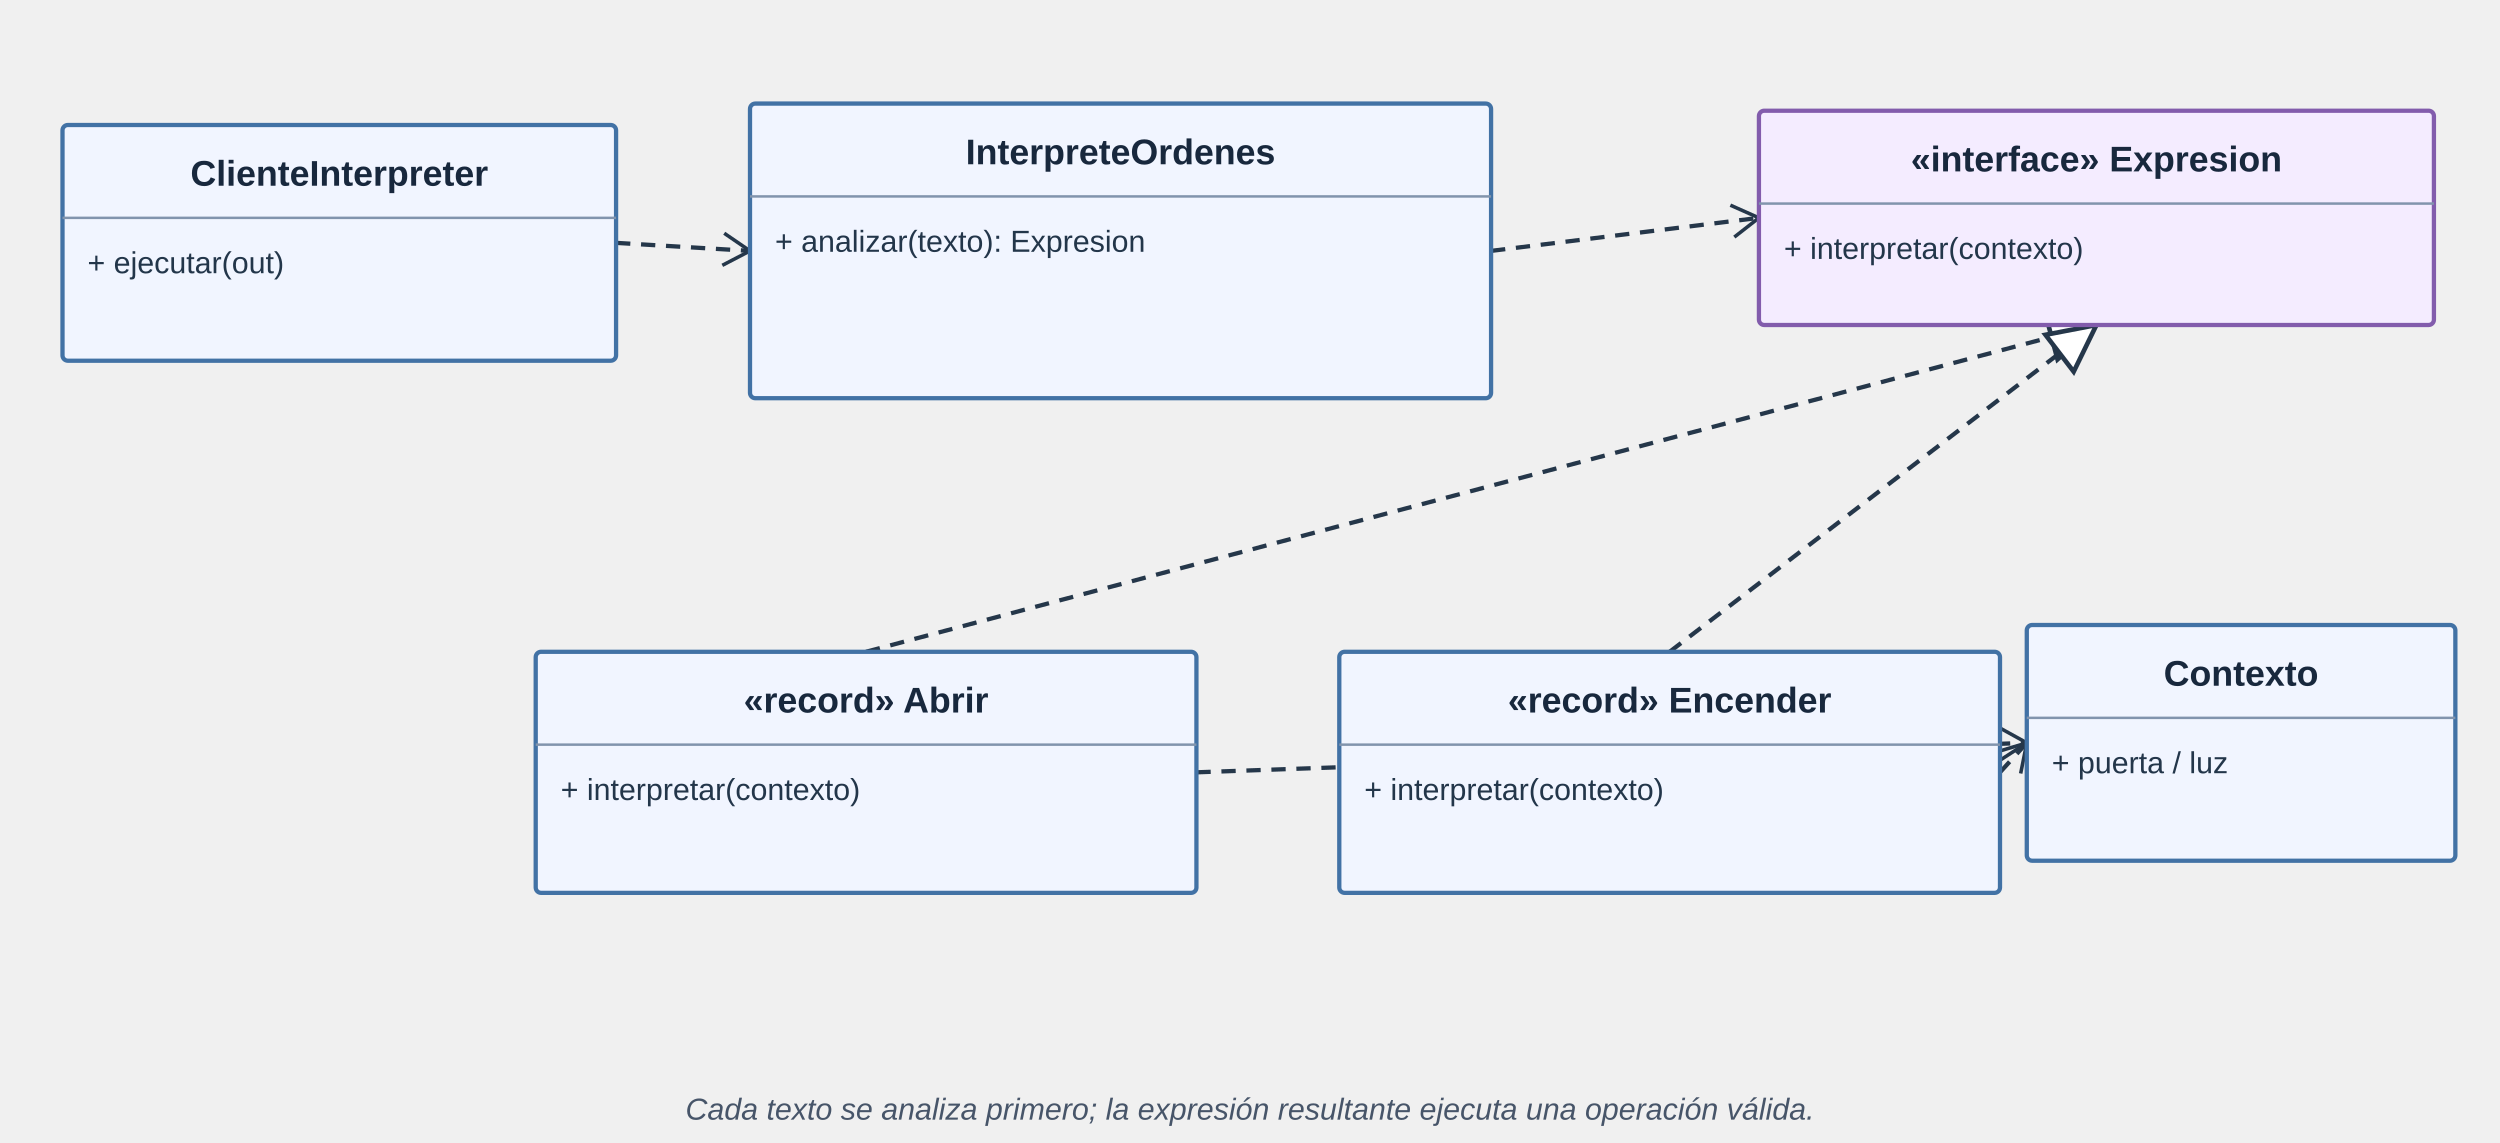
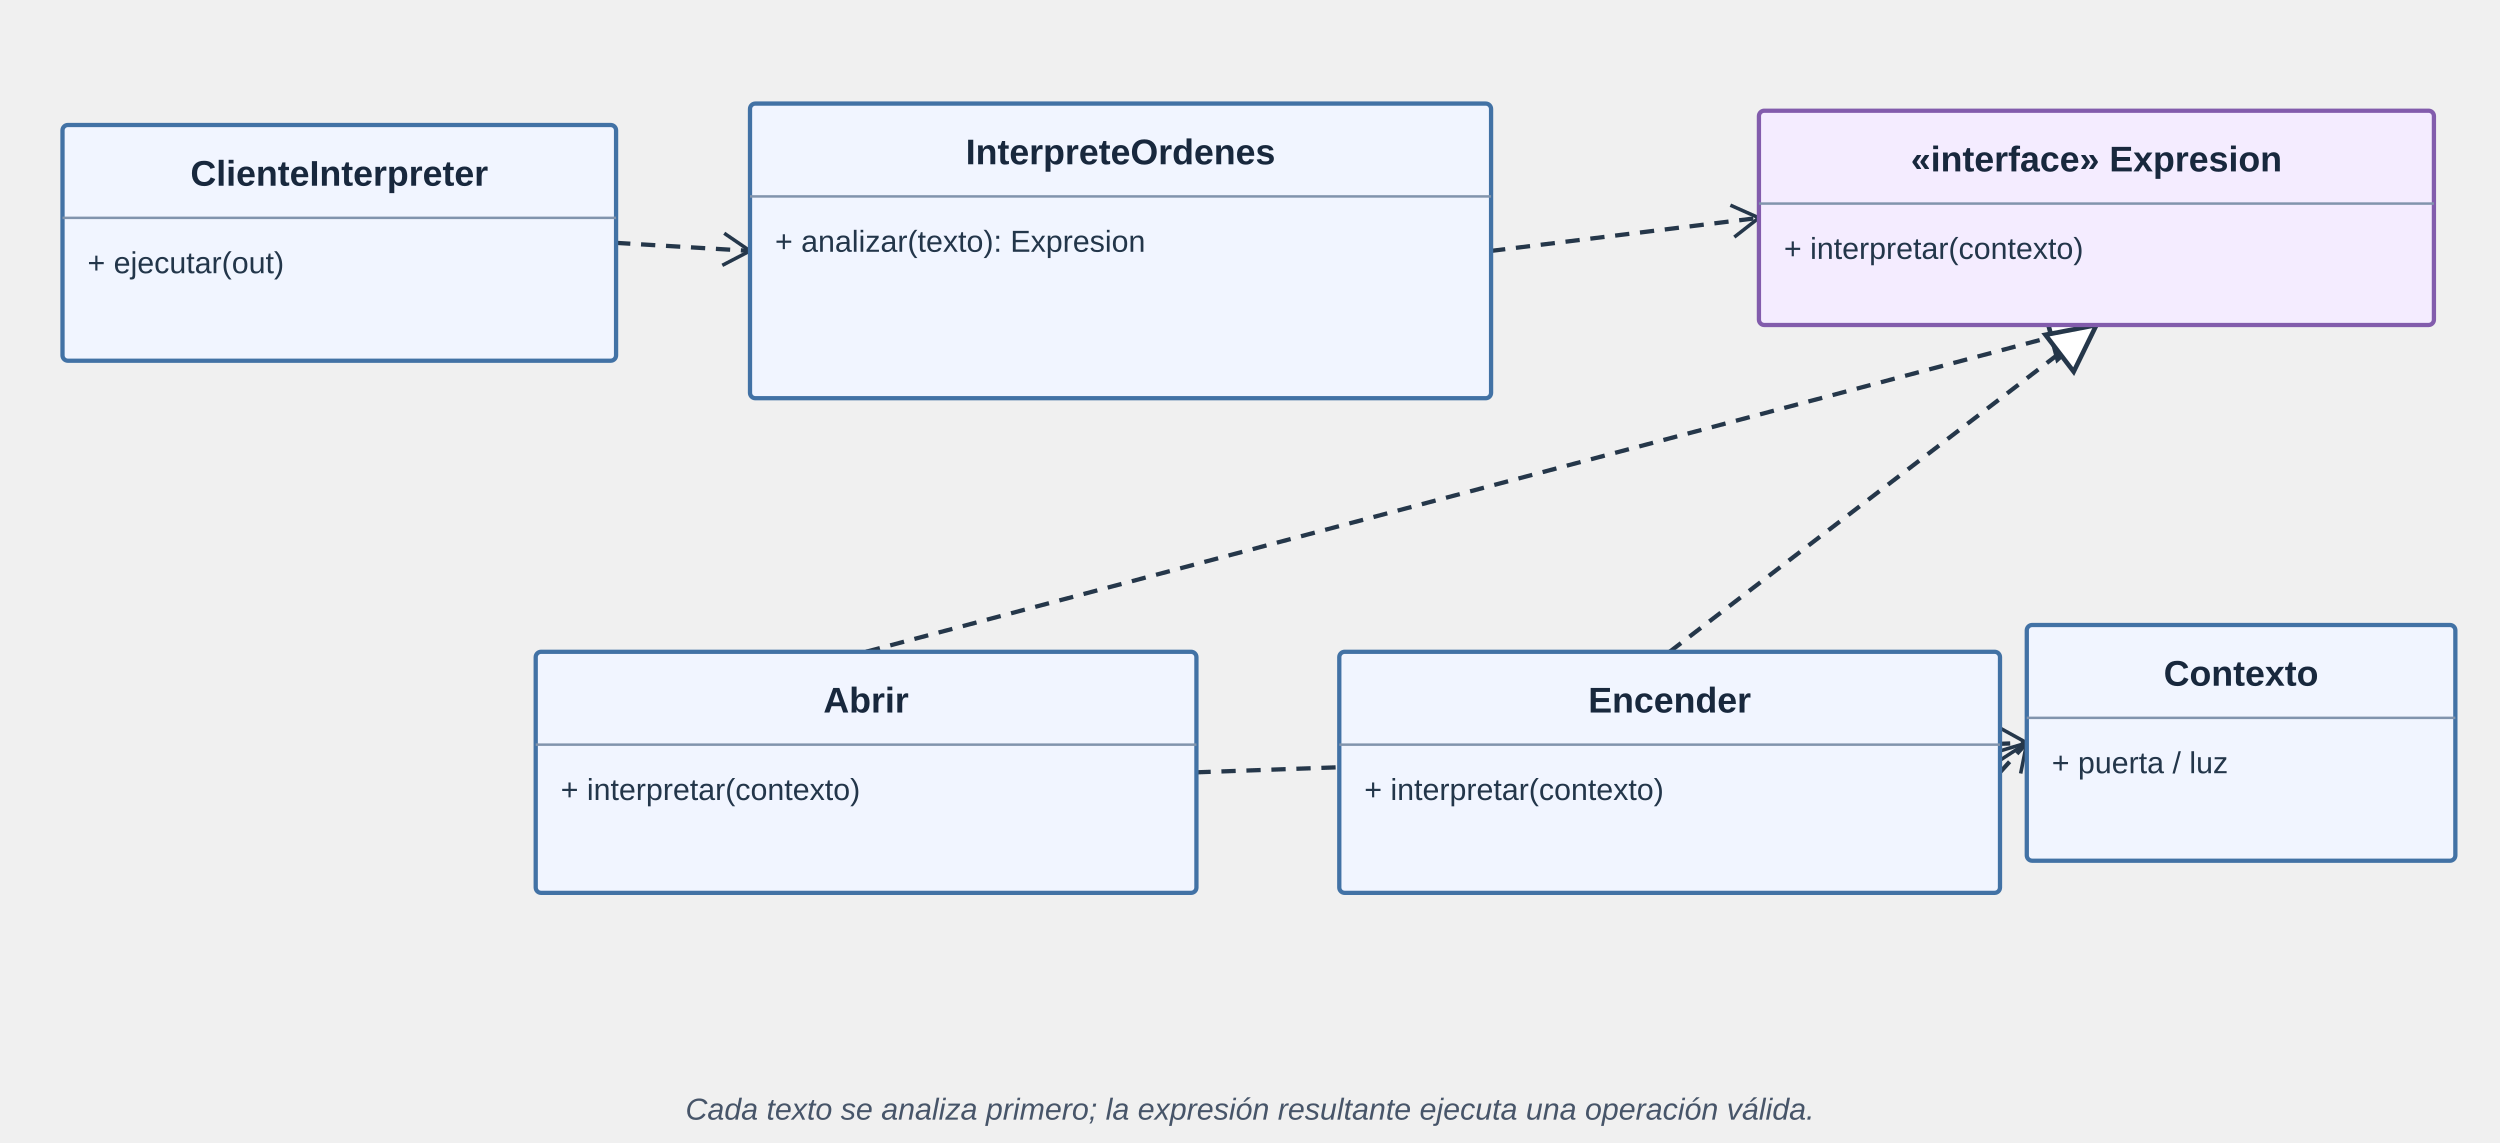
<svg xmlns="http://www.w3.org/2000/svg" width="1400" height="640" viewBox="0 0 1400 640" role="img" aria-labelledby="titulo descripcion">
  <defs>
    <marker id="tri" viewBox="0 0 24 24" markerWidth="13" markerHeight="13" refX="22" refY="12" orient="auto">
      <path d="M2 2 L22 12 L2 22 Z" fill="white" stroke="#25374a" stroke-width="2" />
    </marker>
    <marker id="open" viewBox="0 0 24 24" markerWidth="10" markerHeight="10" refX="22" refY="12" orient="auto">
      <path d="M7 3 L22 12 L7 21" fill="none" stroke="#25374a" stroke-width="2" />
    </marker>
  </defs>
  <style>.box{fill:#f1f5ff;stroke:#4272a5;stroke-width:2.4}.iface{fill:#f4ecff;stroke:#825cac;stroke-width:2.4}.sep{stroke:#8194ad;stroke-width:1.4}.title{fill:#18283d;font:700 20px Arial,sans-serif;text-anchor:middle}.body{fill:#23364a;font:17px Arial,sans-serif}.edge{fill:none;stroke:#25374a;stroke-width:2.4}.dash{stroke-dasharray:8 6}.note{fill:#475569;font:italic 17px Arial,sans-serif;text-anchor:middle}</style>
  <path class="edge dash" d="M345 136 L420 140.5" marker-end="url(#open)" />
  <path class="edge dash" d="M835 140.5 L985 122" marker-end="url(#open)" />
  <path class="edge dash" d="M485 365 L1174 182" marker-end="url(#tri)" />
  <path class="edge dash" d="M935 365 L1174 182" marker-end="url(#tri)" />
  <path class="edge dash" d="M670 432.5 L1135 416" marker-end="url(#open)" />
  <path class="edge dash" d="M1120 432.5 L1135 416" marker-end="url(#open)" />
  <rect x="35" y="70" width="310" height="132" rx="3" class="box" />
  <text class="title" x="190" y="104">ClienteInterpreter</text>
  <path class="sep" d="M35 122 H345" />
  <text class="body" x="49" y="153">+ ejecutar(out)</text>
  <rect x="420" y="58" width="415" height="165" rx="3" class="box" />
  <text class="title" x="627.5" y="92">InterpreteOrdenes</text>
  <path class="sep" d="M420 110 H835" />
  <text class="body" x="434" y="141">+ analizar(texto): Expresion</text>
  <rect x="985" y="62" width="378" height="120" rx="3" class="iface" />
  <text class="title" x="1174" y="96">«interface» Expresion</text>
  <path class="sep" d="M985 114 H1363" />
  <text class="body" x="999" y="145">+ interpretar(contexto)</text>
  <rect x="300" y="365" width="370" height="135" rx="3" class="box" />
-   <text class="title" x="485" y="399">«record» Abrir</text>
+   <text class="title" x="485" y="399">Abrir</text>
  <path class="sep" d="M300 417 H670" />
  <text class="body" x="314" y="448">+ interpretar(contexto)</text>
  <rect x="750" y="365" width="370" height="135" rx="3" class="box" />
-   <text class="title" x="935" y="399">«record» Encender</text>
+   <text class="title" x="935" y="399">Encender</text>
  <path class="sep" d="M750 417 H1120" />
  <text class="body" x="764" y="448">+ interpretar(contexto)</text>
  <rect x="1135" y="350" width="240" height="132" rx="3" class="box" />
  <text class="title" x="1255" y="384">Contexto</text>
  <path class="sep" d="M1135 402 H1375" />
  <text class="body" x="1149" y="433">+ puerta / luz</text>
  <text class="note" x="700" y="627">Cada texto se analiza primero; la expresión resultante ejecuta una operación válida.</text>
</svg>
